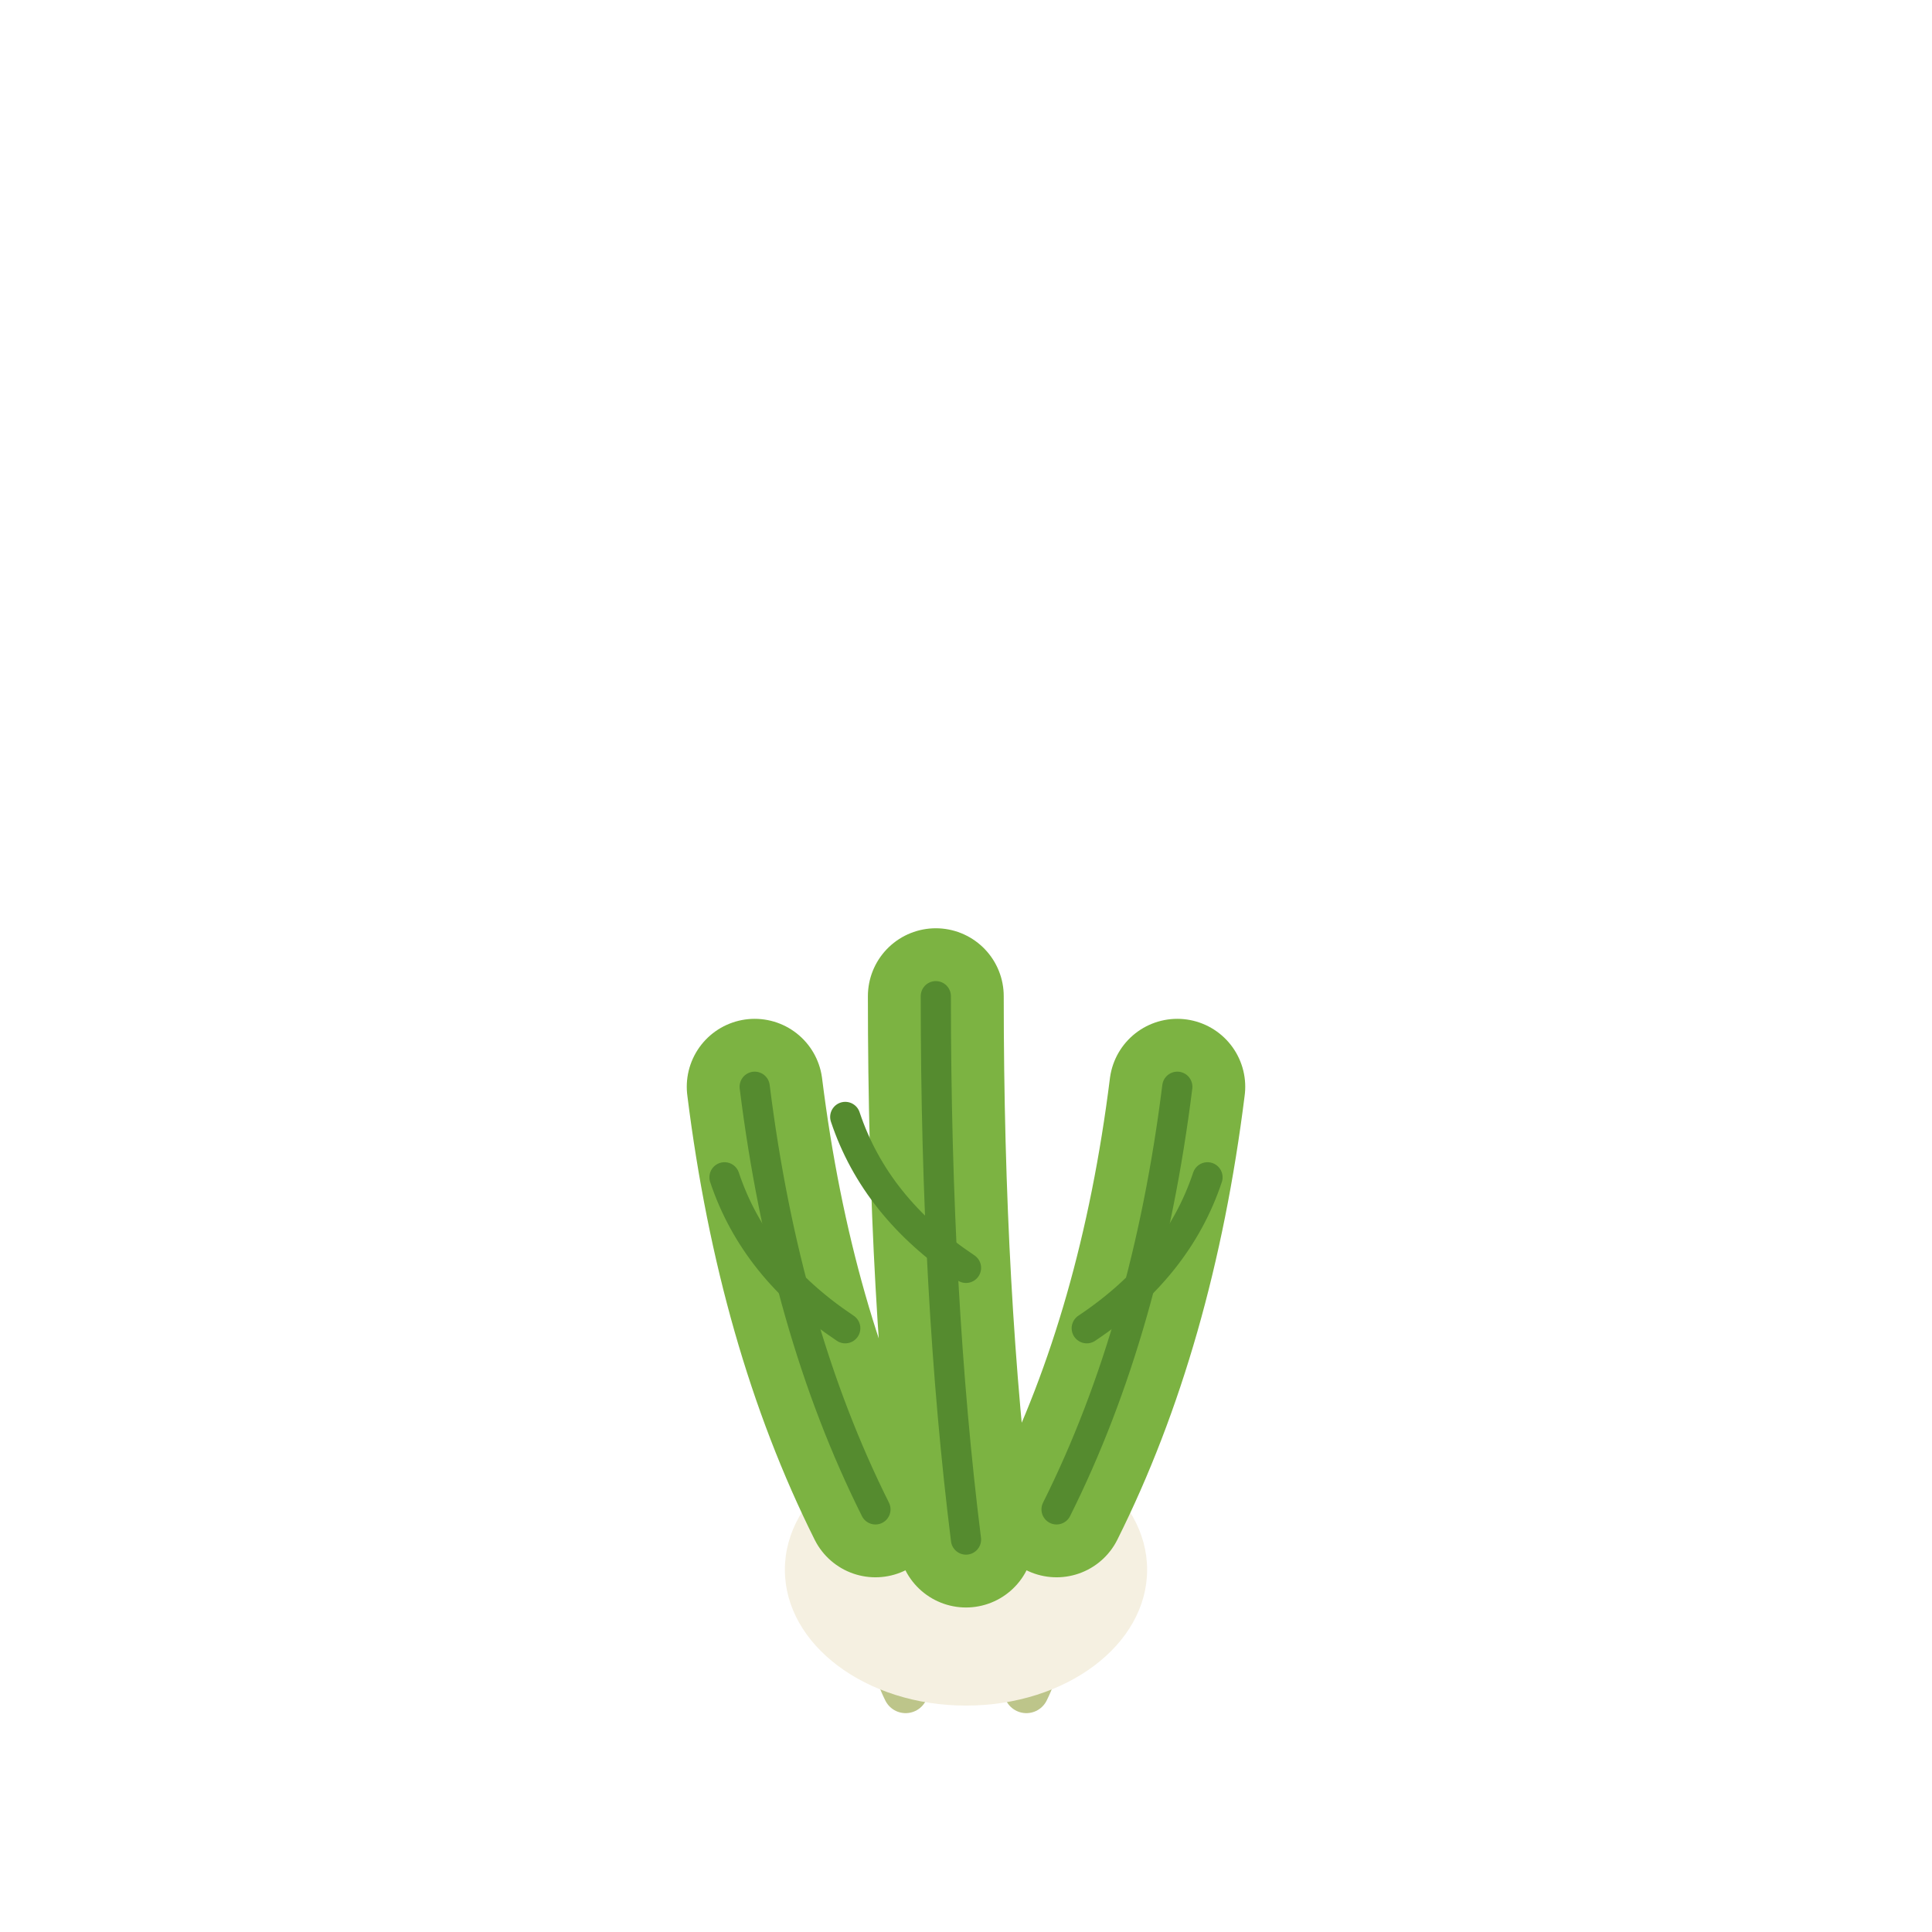
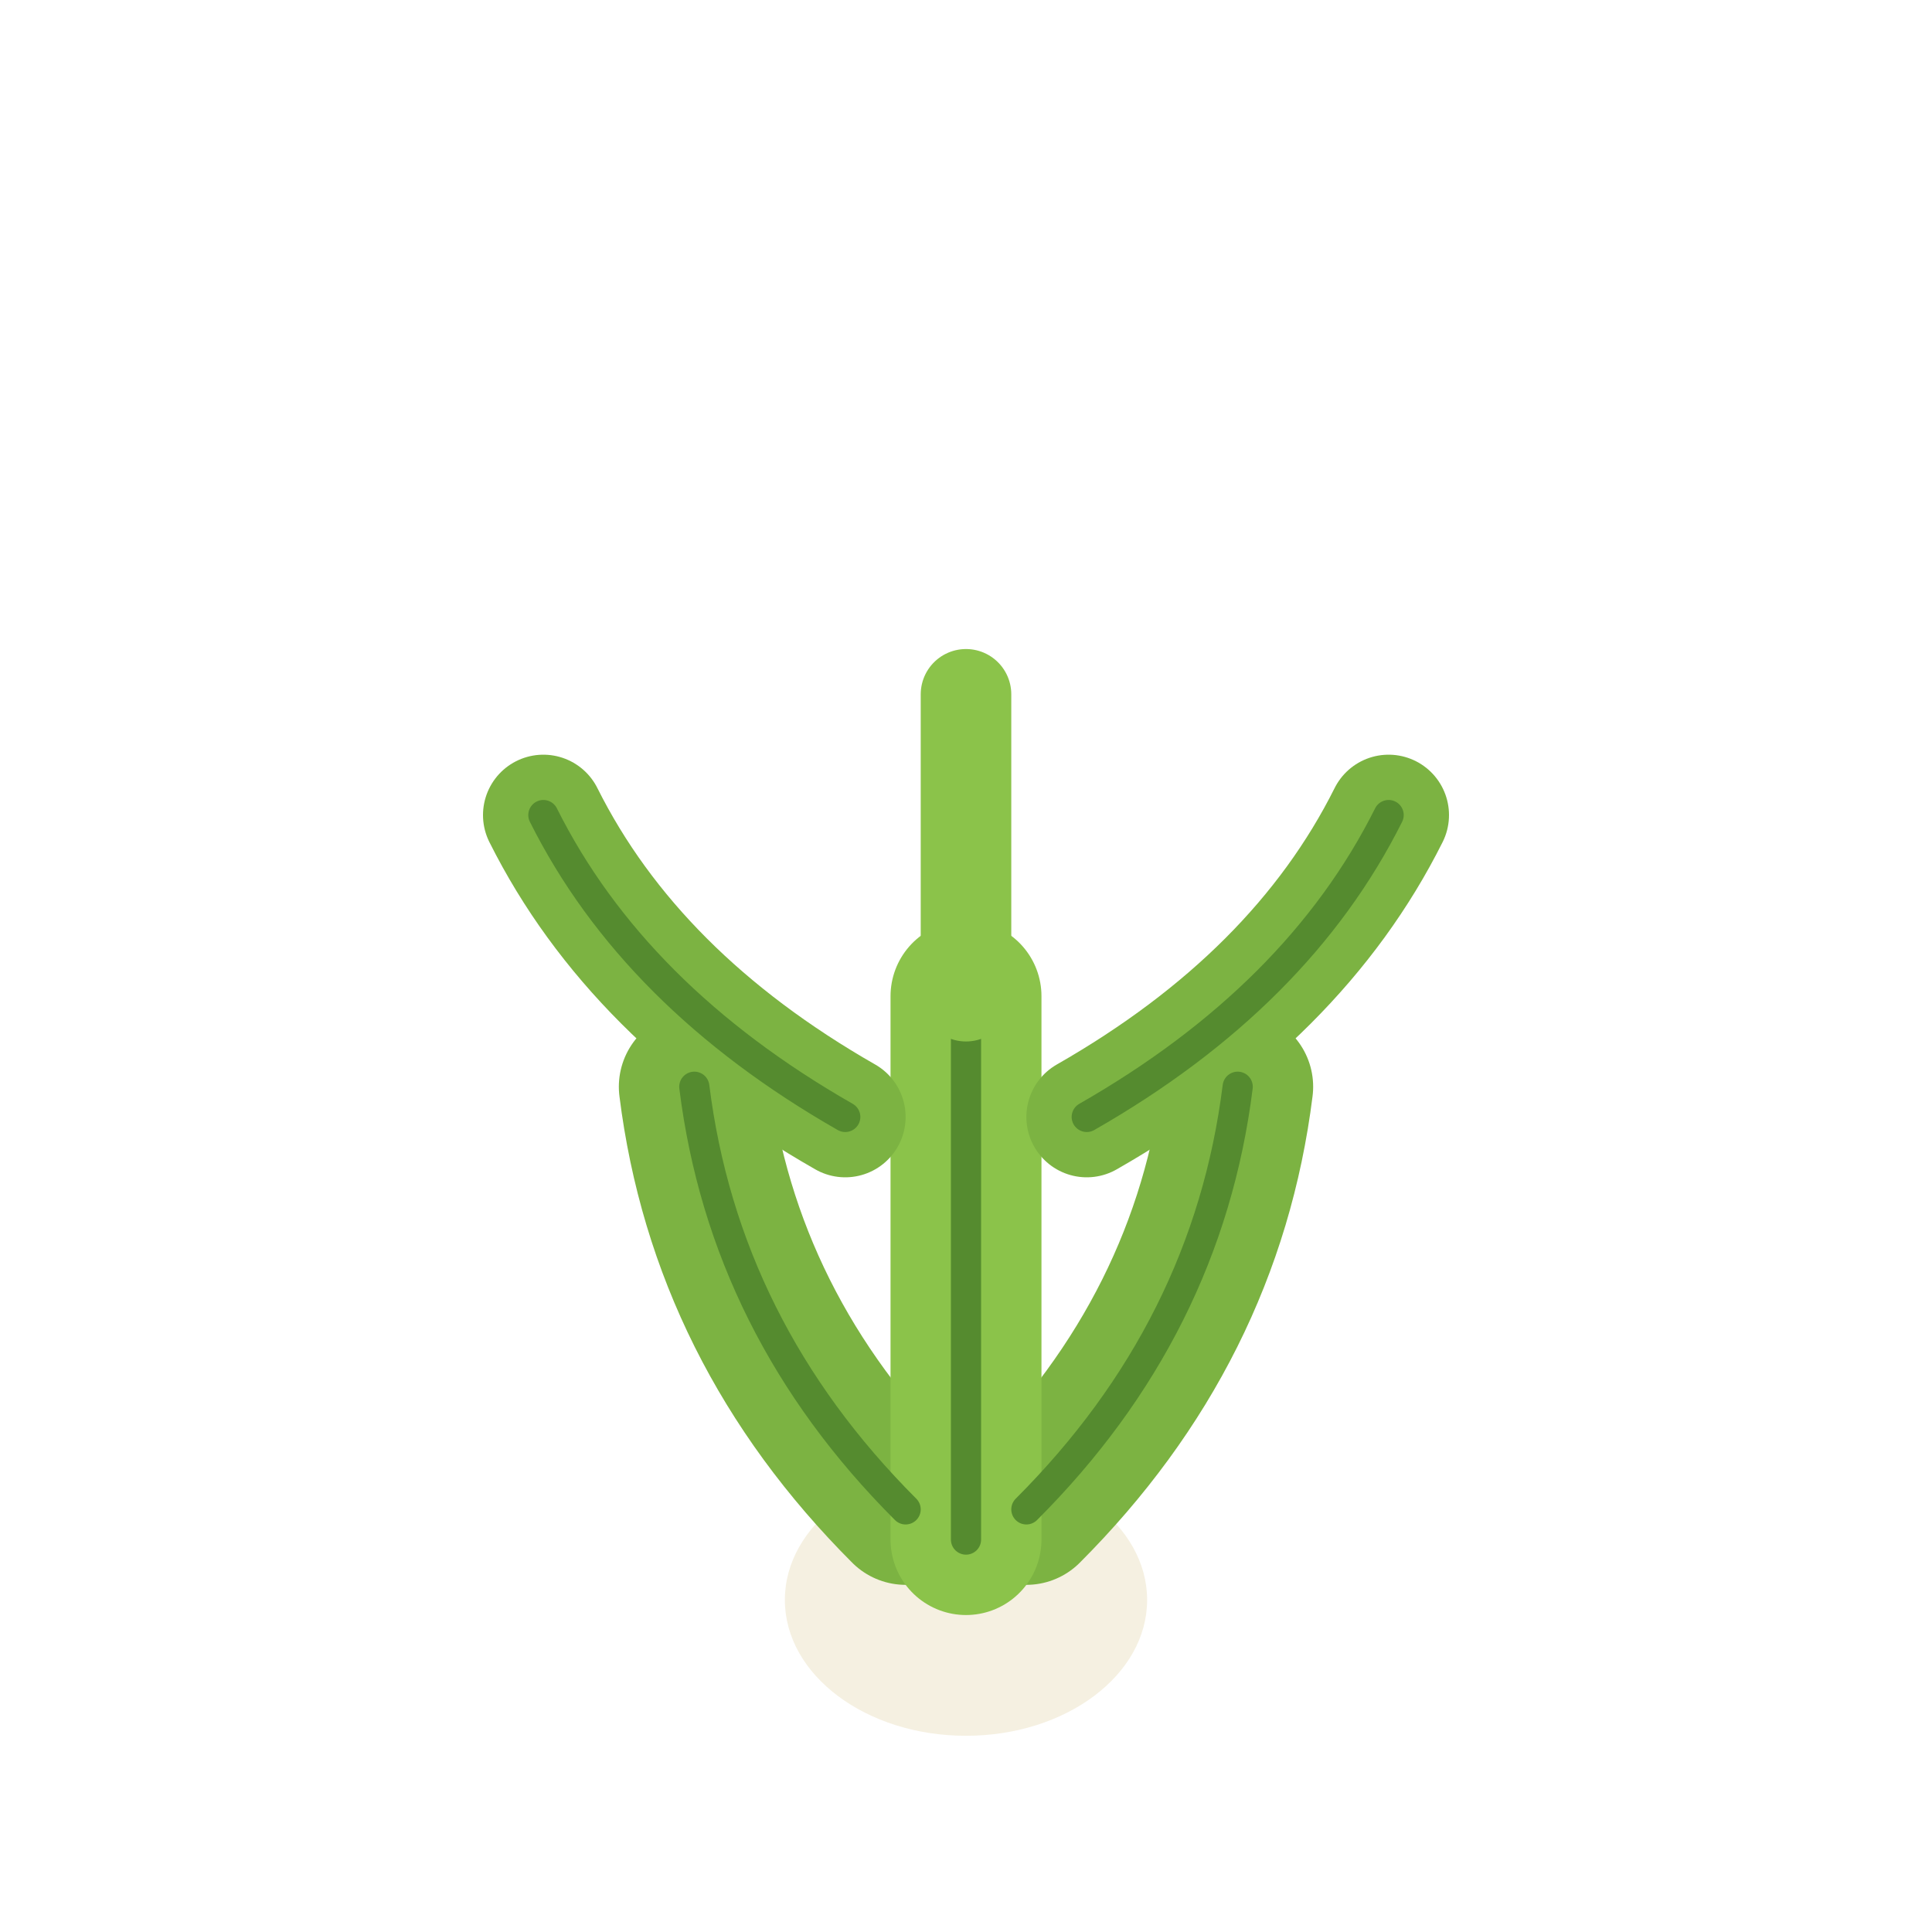
<svg xmlns="http://www.w3.org/2000/svg" viewBox="0 0 128 128">
-   <path d="M60 112 Q58 108 60 102 M68 112 Q70 108 68 102" fill="none" stroke="#BDC58A" stroke-width="3" stroke-linecap="round" />
-   <ellipse cx="64" cy="104" rx="12" ry="9" fill="#F5F0E1" />
-   <path d="M58 100 Q52 88 50 72 M70 100 Q76 88 78 72 M64 102 Q62 86 62 66" fill="none" stroke="#7CB342" stroke-width="9" stroke-linecap="round" />
-   <path d="M58 100 Q52 88 50 72 M70 100 Q76 88 78 72 M64 102 Q62 86 62 66" fill="none" stroke="#558B2F" stroke-width="2" stroke-linecap="round" />
-   <path d="M56 88 Q50 84 48 78 M64 84 Q58 80 56 74 M72 88 Q78 84 80 78" fill="none" stroke="#558B2F" stroke-width="2" stroke-linecap="round" />
+   <ellipse cx="64" cy="106" rx="12" ry="9" fill="#F5F0E1" />
+   <path d="M60 100 Q48 88 46 72 M68 100 Q80 88 82 72" fill="none" stroke="#7CB342" stroke-width="10" stroke-linecap="round" />
+   <path d="M64 102 Q64 84 64 66" fill="none" stroke="#8BC34A" stroke-width="10" stroke-linecap="round" />
+   <path d="M56 74 Q42 66 36 54 M72 74 Q86 66 92 54" fill="none" stroke="#7CB342" stroke-width="8" stroke-linecap="round" />
+   <path d="M56 74 Q42 66 36 54 M72 74 Q86 66 92 54 M60 100 Q48 88 46 72 M68 100 Q80 88 82 72 M64 102 Q64 84 64 66" fill="none" stroke="#558B2F" stroke-width="2" stroke-linecap="round" />
+   <path d="M64 66 Q64 56 64 46" fill="none" stroke="#8BC34A" stroke-width="6" stroke-linecap="round" />
</svg>
